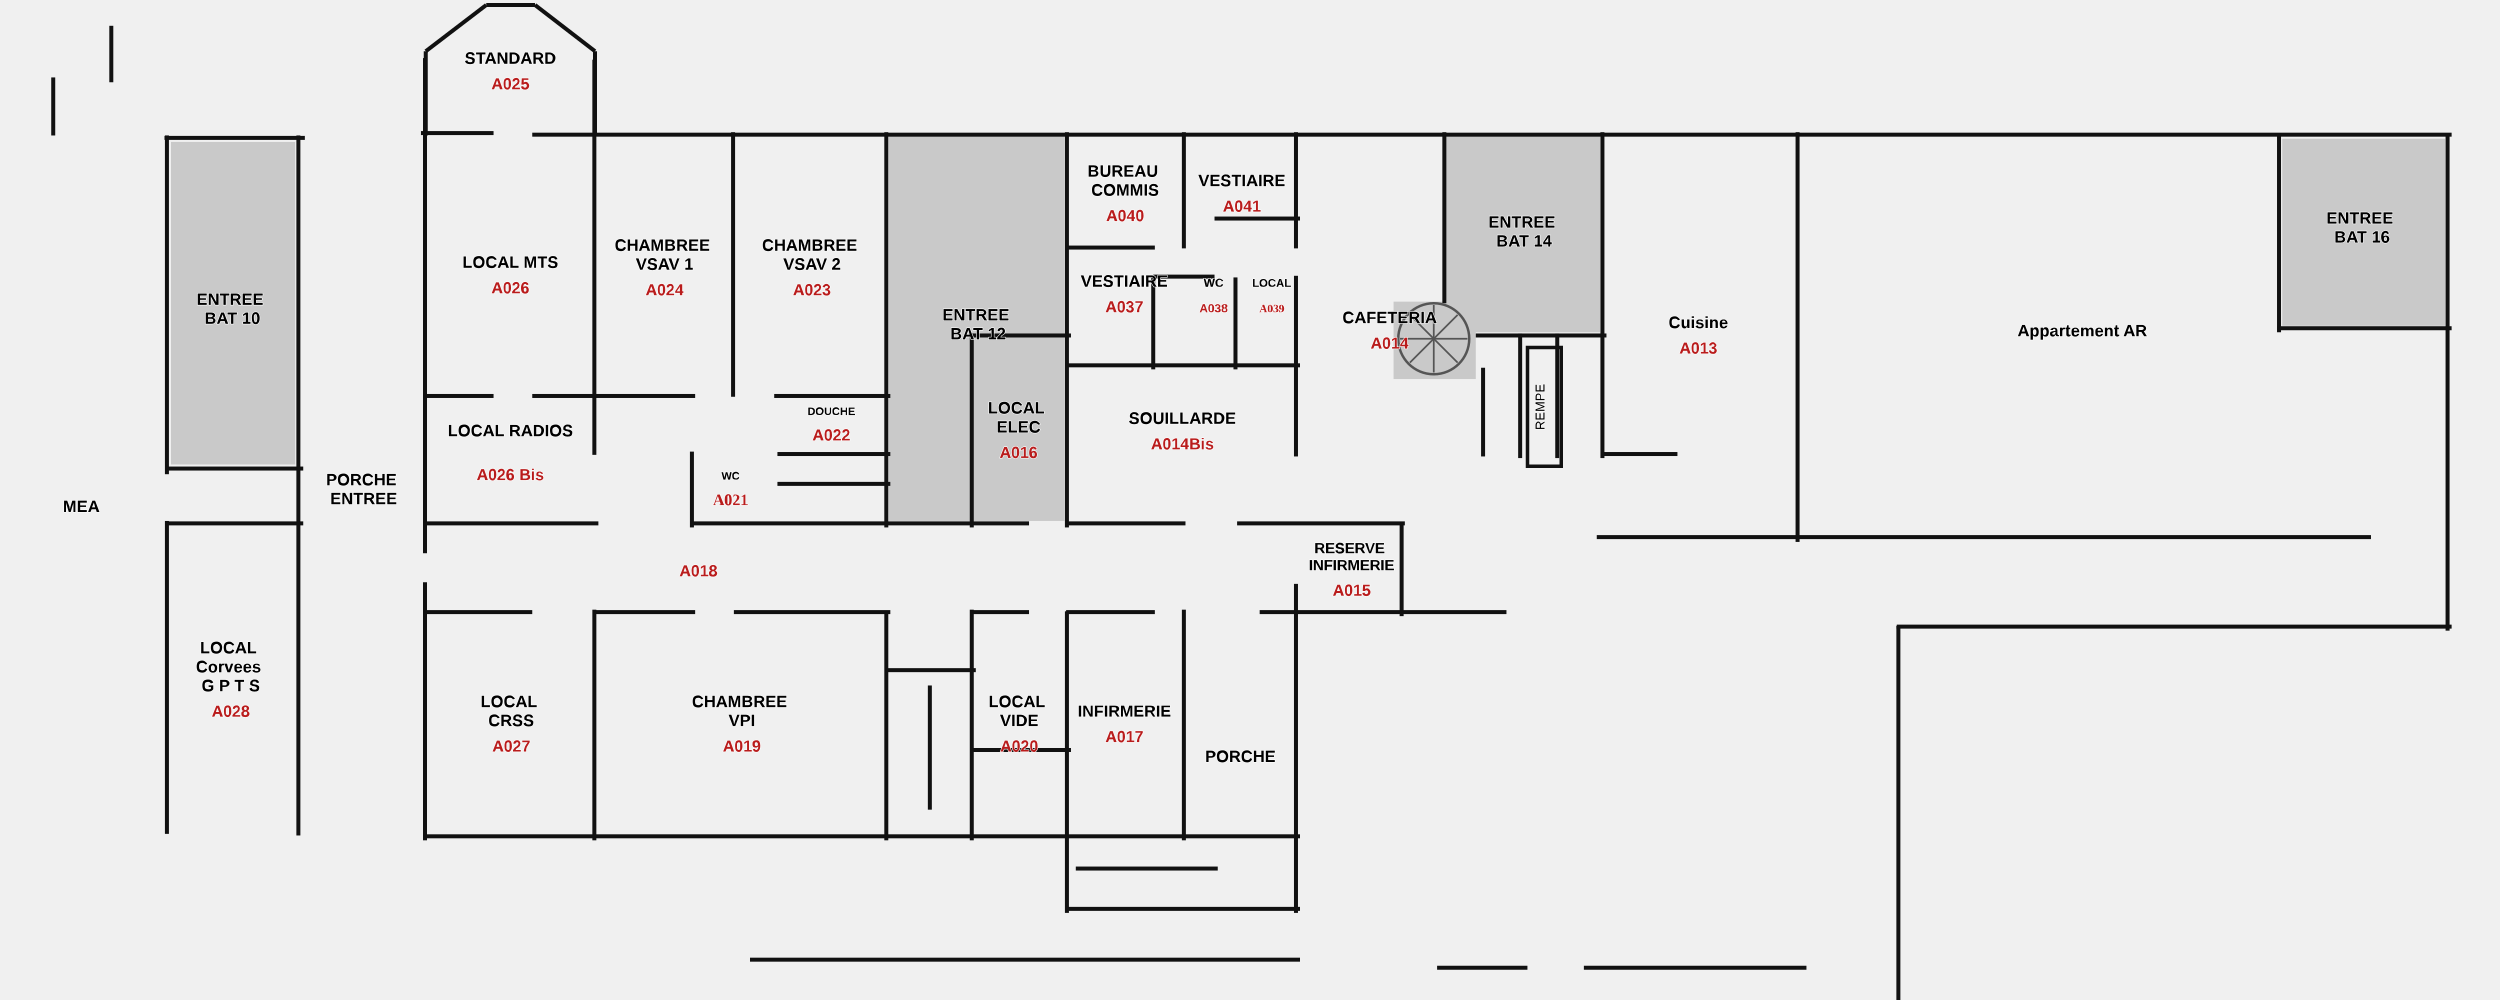
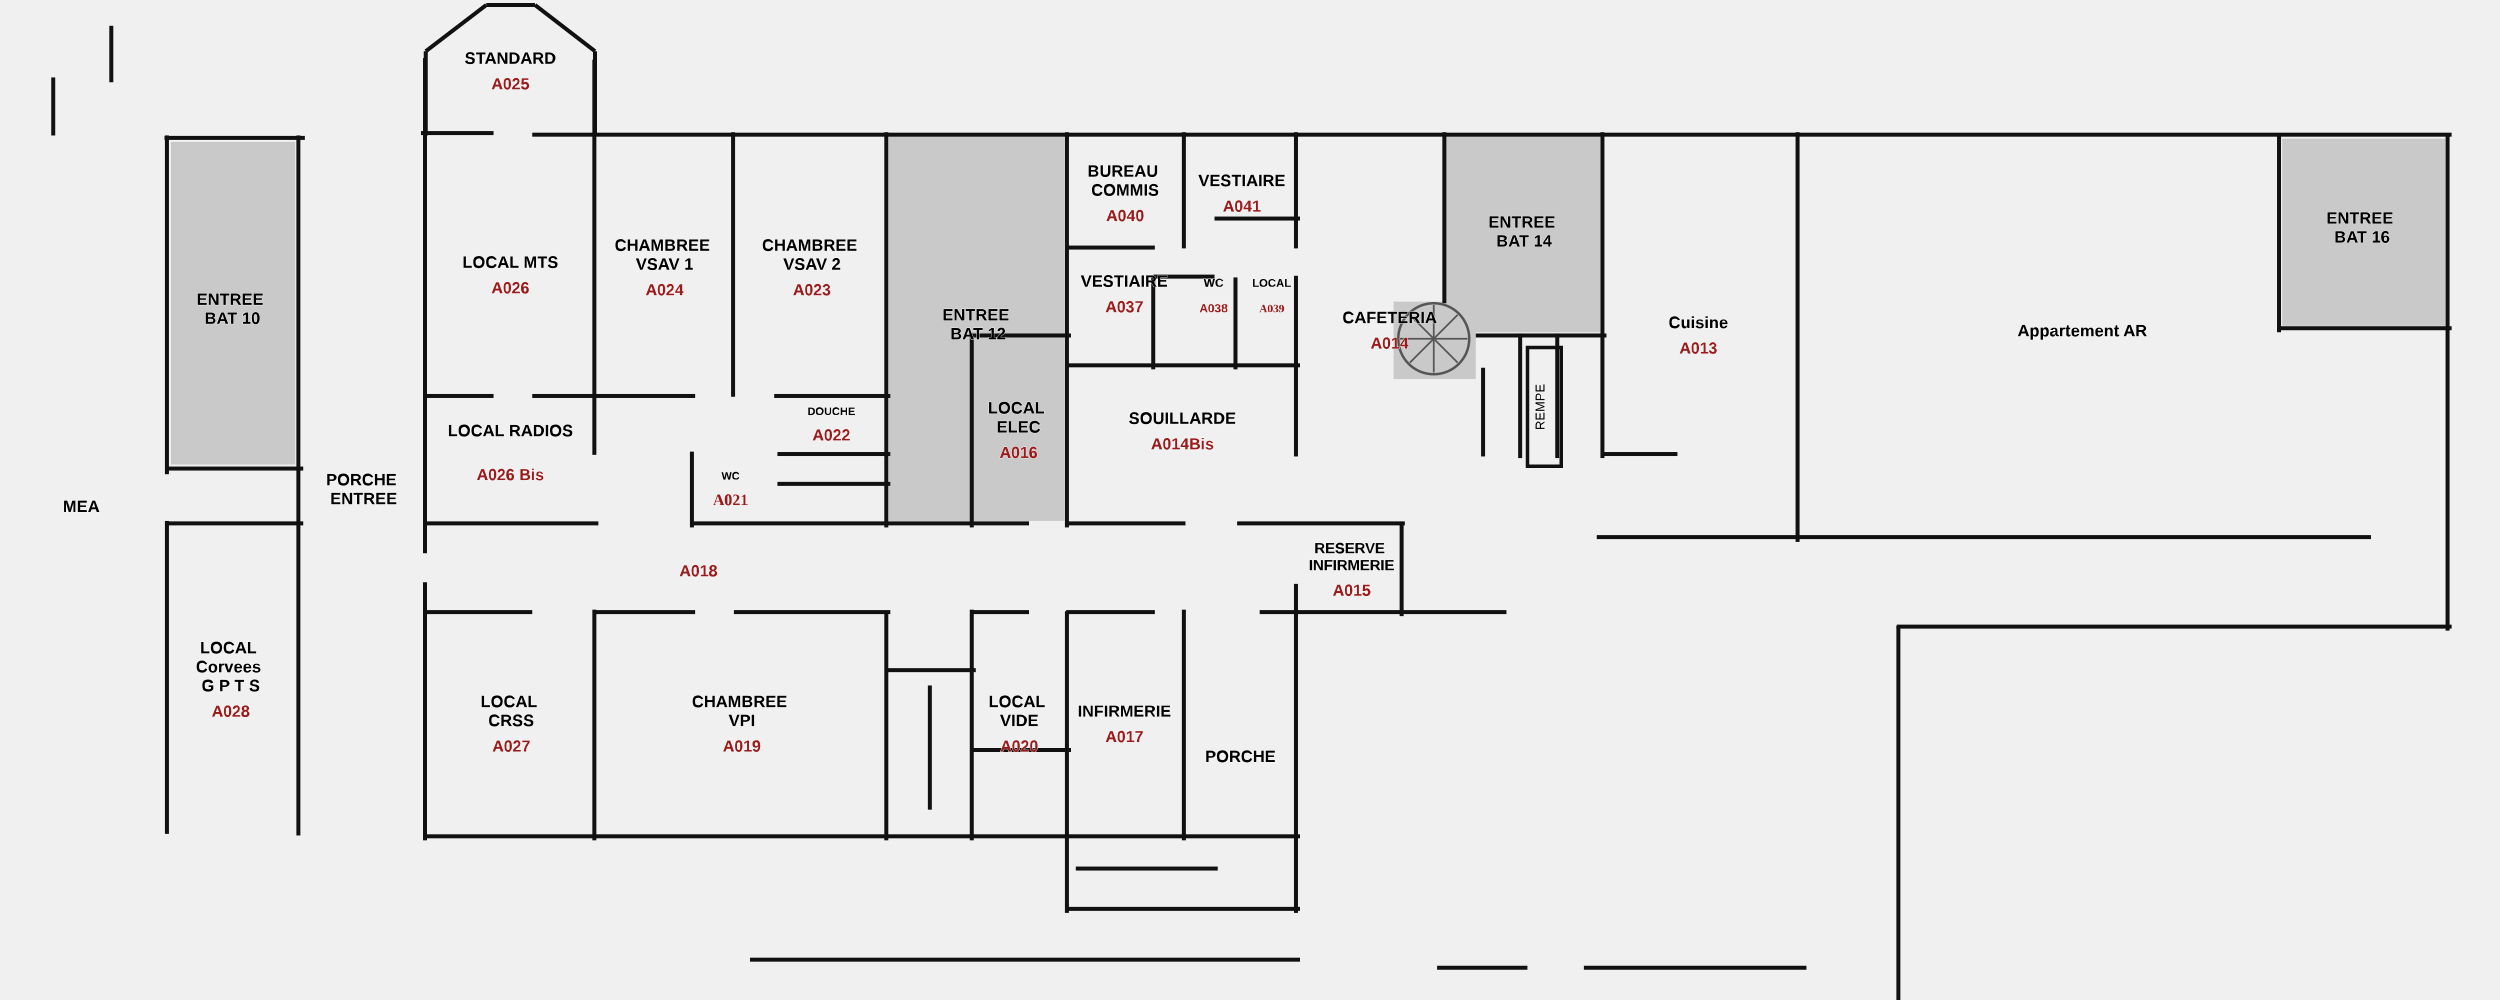
<svg xmlns="http://www.w3.org/2000/svg" viewBox="0 0 100 40" shape-rendering="geometricPrecision" text-rendering="geometricPrecision">
-   <style>text{paint-order:stroke fill;stroke:#fff;stroke-width:.045;stroke-linejoin:round}text[fill="#171717"]{fill:#000;font-weight:600}text[fill="#d1202e"]{fill:#b91c1c;font-weight:700}</style>
+   <style>
+ text{
+   paint-order:stroke fill;
+   stroke:#fff;
+   stroke-width:.028;
+   stroke-linejoin:round;
+   text-rendering:optimizeLegibility
+ }
+ text[fill="#171717"]{
+   fill:#000;
+   font-weight:700
+ }
+ text[fill="#d1202e"]{
+   fill:#991b1b;
+   font-weight:800
+ }
+ </style>
  <rect x="35.548" y="5.419" width="7.032" height="15.419" fill="#c9c9c9" />
  <rect x="57.806" y="5.419" width="6.194" height="7.871" fill="#c9c9c9" />
  <rect x="91.290" y="5.548" width="6.516" height="7.484" fill="#c9c9c9" />
  <rect x="6.839" y="5.677" width="4.968" height="12.903" fill="#c9c9c9" />
  <rect x="55.742" y="12.065" width="3.290" height="3.097" fill="#c9c9c9" />
  <line x1="63.355" y1="38.710" x2="72.258" y2="38.710" stroke="#111" stroke-width=".16" />
  <line x1="57.484" y1="38.710" x2="61.097" y2="38.710" stroke="#111" stroke-width=".16" />
  <line x1="30.000" y1="38.387" x2="52.000" y2="38.387" stroke="#111" stroke-width=".16" />
  <line x1="42.645" y1="36.355" x2="52.000" y2="36.355" stroke="#111" stroke-width=".16" />
  <line x1="43.032" y1="34.742" x2="48.710" y2="34.742" stroke="#111" stroke-width=".16" />
  <line x1="16.968" y1="33.452" x2="52.000" y2="33.452" stroke="#111" stroke-width=".16" />
  <line x1="38.839" y1="30.000" x2="42.839" y2="30.000" stroke="#111" stroke-width=".16" />
  <line x1="35.419" y1="26.806" x2="39.032" y2="26.806" stroke="#111" stroke-width=".16" />
  <line x1="75.871" y1="25.065" x2="98.065" y2="25.065" stroke="#111" stroke-width=".16" />
  <line x1="50.387" y1="24.484" x2="60.258" y2="24.484" stroke="#111" stroke-width=".16" />
  <line x1="42.645" y1="24.484" x2="46.194" y2="24.484" stroke="#111" stroke-width=".16" />
  <line x1="38.839" y1="24.484" x2="41.161" y2="24.484" stroke="#111" stroke-width=".16" />
  <line x1="29.355" y1="24.484" x2="35.613" y2="24.484" stroke="#111" stroke-width=".16" />
  <line x1="23.742" y1="24.484" x2="27.806" y2="24.484" stroke="#111" stroke-width=".16" />
  <line x1="16.968" y1="24.484" x2="21.290" y2="24.484" stroke="#111" stroke-width=".16" />
  <line x1="63.871" y1="21.484" x2="94.839" y2="21.484" stroke="#111" stroke-width=".16" />
  <line x1="49.484" y1="20.935" x2="56.194" y2="20.935" stroke="#111" stroke-width=".16" />
  <line x1="42.645" y1="20.935" x2="47.419" y2="20.935" stroke="#111" stroke-width=".16" />
  <line x1="27.677" y1="20.935" x2="41.161" y2="20.935" stroke="#111" stroke-width=".16" />
  <line x1="16.968" y1="20.935" x2="23.935" y2="20.935" stroke="#111" stroke-width=".16" />
  <line x1="6.645" y1="20.935" x2="12.129" y2="20.935" stroke="#111" stroke-width=".16" />
  <line x1="31.097" y1="19.355" x2="35.613" y2="19.355" stroke="#111" stroke-width=".16" />
  <line x1="6.645" y1="18.742" x2="12.129" y2="18.742" stroke="#111" stroke-width=".16" />
  <line x1="64.065" y1="18.161" x2="67.097" y2="18.161" stroke="#111" stroke-width=".16" />
  <line x1="31.097" y1="18.161" x2="35.613" y2="18.161" stroke="#111" stroke-width=".16" />
  <line x1="30.968" y1="15.839" x2="35.613" y2="15.839" stroke="#111" stroke-width=".16" />
  <line x1="21.290" y1="15.839" x2="27.806" y2="15.839" stroke="#111" stroke-width=".16" />
  <line x1="16.968" y1="15.839" x2="19.742" y2="15.839" stroke="#111" stroke-width=".16" />
  <line x1="42.645" y1="14.613" x2="52.000" y2="14.613" stroke="#111" stroke-width=".16" />
  <line x1="59.032" y1="13.419" x2="64.258" y2="13.419" stroke="#111" stroke-width=".16" />
  <line x1="38.839" y1="13.419" x2="42.839" y2="13.419" stroke="#111" stroke-width=".16" />
  <line x1="91.097" y1="13.129" x2="98.065" y2="13.129" stroke="#111" stroke-width=".16" />
  <line x1="46.129" y1="11.065" x2="48.581" y2="11.065" stroke="#111" stroke-width=".16" />
  <line x1="42.645" y1="9.903" x2="46.194" y2="9.903" stroke="#111" stroke-width=".16" />
  <line x1="48.581" y1="8.742" x2="52.000" y2="8.742" stroke="#111" stroke-width=".16" />
  <line x1="6.581" y1="5.516" x2="12.194" y2="5.516" stroke="#111" stroke-width=".16" />
  <line x1="21.290" y1="5.387" x2="98.065" y2="5.387" stroke="#111" stroke-width=".16" />
  <line x1="16.839" y1="5.323" x2="19.742" y2="5.323" stroke="#111" stroke-width=".16" />
  <line x1="37.194" y1="27.419" x2="37.194" y2="32.387" stroke="#111" stroke-width=".16" />
  <line x1="75.935" y1="25.032" x2="75.935" y2="40.000" stroke="#111" stroke-width=".16" />
  <line x1="42.677" y1="24.452" x2="42.677" y2="36.516" stroke="#111" stroke-width=".16" />
  <line x1="35.452" y1="24.452" x2="35.452" y2="33.613" stroke="#111" stroke-width=".16" />
  <line x1="47.355" y1="24.387" x2="47.355" y2="33.613" stroke="#111" stroke-width=".16" />
  <line x1="38.871" y1="24.387" x2="38.871" y2="33.613" stroke="#111" stroke-width=".16" />
  <line x1="23.774" y1="24.387" x2="23.774" y2="33.613" stroke="#111" stroke-width=".16" />
  <line x1="51.839" y1="23.355" x2="51.839" y2="36.516" stroke="#111" stroke-width=".16" />
  <line x1="17.000" y1="23.290" x2="17.000" y2="33.613" stroke="#111" stroke-width=".16" />
  <line x1="56.065" y1="20.903" x2="56.065" y2="24.645" stroke="#111" stroke-width=".16" />
  <line x1="6.677" y1="20.839" x2="6.677" y2="33.355" stroke="#111" stroke-width=".16" />
  <line x1="27.677" y1="18.065" x2="27.677" y2="21.097" stroke="#111" stroke-width=".16" />
  <line x1="59.323" y1="14.710" x2="59.323" y2="18.258" stroke="#111" stroke-width=".16" />
  <line x1="62.290" y1="13.355" x2="62.290" y2="18.323" stroke="#111" stroke-width=".16" />
  <line x1="60.806" y1="13.355" x2="60.806" y2="18.323" stroke="#111" stroke-width=".16" />
  <line x1="38.871" y1="13.355" x2="38.871" y2="21.097" stroke="#111" stroke-width=".16" />
  <line x1="49.419" y1="11.097" x2="49.419" y2="14.774" stroke="#111" stroke-width=".16" />
  <line x1="51.839" y1="11.032" x2="51.839" y2="18.258" stroke="#111" stroke-width=".16" />
  <line x1="46.129" y1="11.032" x2="46.129" y2="14.774" stroke="#111" stroke-width=".16" />
  <line x1="11.935" y1="5.419" x2="11.935" y2="33.419" stroke="#111" stroke-width=".16" />
  <line x1="6.677" y1="5.419" x2="6.677" y2="18.968" stroke="#111" stroke-width=".16" />
  <line x1="97.903" y1="5.355" x2="97.903" y2="25.226" stroke="#111" stroke-width=".16" />
  <line x1="91.161" y1="5.355" x2="91.161" y2="13.290" stroke="#111" stroke-width=".16" />
  <line x1="71.903" y1="5.290" x2="71.903" y2="21.677" stroke="#111" stroke-width=".16" />
  <line x1="64.097" y1="5.290" x2="64.097" y2="18.323" stroke="#111" stroke-width=".16" />
  <line x1="57.774" y1="5.290" x2="57.774" y2="12.129" stroke="#111" stroke-width=".16" />
  <line x1="51.839" y1="5.290" x2="51.839" y2="9.935" stroke="#111" stroke-width=".16" />
  <line x1="47.355" y1="5.290" x2="47.355" y2="9.935" stroke="#111" stroke-width=".16" />
  <line x1="42.677" y1="5.290" x2="42.677" y2="21.097" stroke="#111" stroke-width=".16" />
  <line x1="35.452" y1="5.290" x2="35.452" y2="21.097" stroke="#111" stroke-width=".16" />
  <line x1="29.323" y1="5.290" x2="29.323" y2="15.871" stroke="#111" stroke-width=".16" />
  <line x1="2.129" y1="3.097" x2="2.129" y2="5.419" stroke="#111" stroke-width=".16" />
  <line x1="23.774" y1="2.387" x2="23.774" y2="18.194" stroke="#111" stroke-width=".16" />
  <line x1="17.000" y1="2.323" x2="17.000" y2="22.129" stroke="#111" stroke-width=".16" />
  <line x1="4.452" y1="1.032" x2="4.452" y2="3.290" stroke="#111" stroke-width=".16" />
  <line x1="17.03" y1="5.42" x2="17.03" y2="2.05" stroke="#111" stroke-width=".16" />
  <line x1="23.80" y1="5.42" x2="23.80" y2="2.05" stroke="#111" stroke-width=".16" />
  <line x1="17.03" y1="2.05" x2="19.45" y2=".20" stroke="#111" stroke-width=".16" />
  <line x1="23.80" y1="2.05" x2="21.40" y2=".20" stroke="#111" stroke-width=".16" />
  <line x1="19.45" y1=".20" x2="21.40" y2=".20" stroke="#111" stroke-width=".16" />
  <circle cx="57.35" cy="13.55" r="1.42" fill="none" stroke="#555" stroke-width=".10" />
  <line x1="57.35" y1="13.55" x2="58.700" y2="13.550" stroke="#555" stroke-width=".07" />
  <line x1="57.35" y1="13.55" x2="58.305" y2="14.505" stroke="#555" stroke-width=".07" />
  <line x1="57.35" y1="13.55" x2="57.350" y2="14.900" stroke="#555" stroke-width=".07" />
  <line x1="57.35" y1="13.55" x2="56.395" y2="14.505" stroke="#555" stroke-width=".07" />
  <line x1="57.35" y1="13.55" x2="56.000" y2="13.550" stroke="#555" stroke-width=".07" />
  <line x1="57.35" y1="13.55" x2="56.395" y2="12.595" stroke="#555" stroke-width=".07" />
  <line x1="57.35" y1="13.55" x2="57.350" y2="12.200" stroke="#555" stroke-width=".07" />
  <line x1="57.35" y1="13.55" x2="58.305" y2="12.595" stroke="#555" stroke-width=".07" />
  <rect x="61.10" y="13.90" width="1.35" height="4.75" fill="none" stroke="#111" stroke-width=".14" />
  <text x="61.78" y="16.28" transform="rotate(-90 61.78 16.28)" text-anchor="middle" font-family="Arial,sans-serif" font-size=".52">REMPE</text>
  <text x="9.295" y="12.195" text-anchor="middle" font-family="Arial,sans-serif" font-size="0.660" fill="#171717">
    <tspan x="9.295" dy="0.000">ENTREE</tspan>
    <tspan x="9.295" dy="0.759">BAT 10</tspan>
  </text>
  <text x="3.250" y="20.480" text-anchor="middle" font-family="Arial,sans-serif" font-size="0.660" fill="#171717">
    <tspan x="3.250" dy="0.000">MEA</tspan>
  </text>
  <text x="14.545" y="19.410" text-anchor="middle" font-family="Arial,sans-serif" font-size="0.660" fill="#171717">
    <tspan x="14.545" dy="0.000">PORCHE</tspan>
    <tspan x="14.545" dy="0.759">ENTREE</tspan>
  </text>
  <text x="20.415" y="2.550" text-anchor="middle" font-family="Arial,sans-serif" font-size="0.660" fill="#171717">
    <tspan x="20.415" dy="0.000">STANDARD</tspan>
  </text>
  <text x="20.415" y="3.570" text-anchor="middle" font-family="Arial,sans-serif" font-weight="600" font-size="0.640" fill="#d1202e">A025</text>
  <text x="20.415" y="10.710" text-anchor="middle" font-family="Arial,sans-serif" font-size="0.660" fill="#171717">
    <tspan x="20.415" dy="0.000">LOCAL MTS</tspan>
  </text>
  <text x="20.415" y="11.730" text-anchor="middle" font-family="Arial,sans-serif" font-weight="600" font-size="0.640" fill="#d1202e">A026</text>
  <text x="20.415" y="17.450" text-anchor="middle" font-family="Arial,sans-serif" font-size="0.660" fill="#171717">
    <tspan x="20.415" dy="0.000">LOCAL RADIOS</tspan>
  </text>
  <text x="20.415" y="19.205" text-anchor="middle" font-family="Arial,sans-serif" font-weight="600" font-size="0.640" fill="#d1202e">A026 Bis</text>
  <text x="26.585" y="10.030" text-anchor="middle" font-family="Arial,sans-serif" font-size="0.660" fill="#171717">
    <tspan x="26.585" dy="0.000">CHAMBREE</tspan>
    <tspan x="26.585" dy="0.759">VSAV 1</tspan>
  </text>
  <text x="26.585" y="11.810" text-anchor="middle" font-family="Arial,sans-serif" font-weight="600" font-size="0.640" fill="#d1202e">A024</text>
  <text x="32.480" y="10.030" text-anchor="middle" font-family="Arial,sans-serif" font-size="0.660" fill="#171717">
    <tspan x="32.480" dy="0.000">CHAMBREE</tspan>
    <tspan x="32.480" dy="0.759">VSAV 2</tspan>
  </text>
  <text x="32.480" y="11.810" text-anchor="middle" font-family="Arial,sans-serif" font-weight="600" font-size="0.640" fill="#d1202e">A023</text>
  <text x="33.255" y="16.600" text-anchor="middle" font-family="Arial,sans-serif" font-size="0.440" fill="#171717">
    <tspan x="33.255" dy="0.000">DOUCHE</tspan>
  </text>
  <text x="33.255" y="17.620" text-anchor="middle" font-family="Arial,sans-serif" font-weight="600" font-size="0.640" fill="#d1202e">A022</text>
  <text x="29.225" y="19.185" text-anchor="middle" font-family="Arial,sans-serif" font-size="0.440" fill="#171717">
    <tspan x="29.225" dy="0.000">WC</tspan>
  </text>
  <text x="29.225" y="20.205" text-anchor="middle" font-weight="600" font-size="0.640" fill="#d1202e">A021</text>
  <text x="39.125" y="12.816" text-anchor="middle" font-family="Arial,sans-serif" font-size="0.660" fill="#171717">
    <tspan x="39.125" dy="0.000">ENTREE</tspan>
    <tspan x="39.125" dy="0.759">BAT 12</tspan>
  </text>
  <text x="40.745" y="16.540" text-anchor="middle" font-family="Arial,sans-serif" font-size="0.660" fill="#171717">
    <tspan x="40.745" dy="0.000">LOCAL</tspan>
    <tspan x="40.745" dy="0.759">ELEC</tspan>
  </text>
  <text x="40.745" y="18.319" text-anchor="middle" font-family="Arial,sans-serif" font-weight="600" font-size="0.640" fill="#d1202e">A016</text>
  <text x="45.005" y="7.066" text-anchor="middle" font-family="Arial,sans-serif" font-size="0.660" fill="#171717">
    <tspan x="45.005" dy="0.000">BUREAU</tspan>
    <tspan x="45.005" dy="0.759">COMMIS</tspan>
  </text>
  <text x="45.005" y="8.845" text-anchor="middle" font-family="Arial,sans-serif" font-weight="600" font-size="0.640" fill="#d1202e">A040</text>
  <text x="49.675" y="7.445" text-anchor="middle" font-family="Arial,sans-serif" font-size="0.660" fill="#171717">
    <tspan x="49.675" dy="0.000">VESTIAIRE</tspan>
  </text>
  <text x="49.675" y="8.465" text-anchor="middle" font-family="Arial,sans-serif" font-weight="600" font-size="0.640" fill="#d1202e">A041</text>
  <text x="44.975" y="11.470" text-anchor="middle" font-family="Arial,sans-serif" font-size="0.660" fill="#171717">
    <tspan x="44.975" dy="0.000">VESTIAIRE</tspan>
  </text>
  <text x="44.975" y="12.490" text-anchor="middle" font-family="Arial,sans-serif" font-weight="600" font-size="0.640" fill="#d1202e">A037</text>
  <text x="48.545" y="11.470" text-anchor="middle" font-family="Arial,sans-serif" font-size="0.478" fill="#171717">
    <tspan x="48.545" dy="0.000">WC</tspan>
  </text>
  <text x="48.545" y="12.490" text-anchor="middle" font-family="Arial,sans-serif" font-weight="600" font-size="0.478" fill="#d1202e">A038</text>
  <text x="50.870" y="11.470" text-anchor="middle" font-family="Arial,sans-serif" font-size="0.452" fill="#171717">
    <tspan x="50.870" dy="0.000">LOCAL</tspan>
  </text>
  <text x="50.870" y="12.490" text-anchor="middle" font-weight="600" font-size="0.452" fill="#d1202e">A039</text>
  <text x="47.295" y="16.955" text-anchor="middle" font-family="Arial,sans-serif" font-size="0.660" fill="#171717">
    <tspan x="47.295" dy="0.000">SOUILLARDE</tspan>
  </text>
  <text x="47.295" y="17.975" text-anchor="middle" font-family="Arial,sans-serif" font-weight="600" font-size="0.640" fill="#d1202e">A014Bis</text>
  <text x="55.585" y="12.925" text-anchor="middle" font-family="Arial,sans-serif" font-size="0.660" fill="#171717">
    <tspan x="55.585" dy="0.000">CAFETERIA</tspan>
  </text>
  <text x="55.585" y="13.945" text-anchor="middle" font-family="Arial,sans-serif" font-weight="600" font-size="0.640" fill="#d1202e">A014</text>
  <text x="60.965" y="9.105" text-anchor="middle" font-family="Arial,sans-serif" font-size="0.660" fill="#171717">
    <tspan x="60.965" dy="0.000">ENTREE</tspan>
    <tspan x="60.965" dy="0.759">BAT 14</tspan>
  </text>
  <text x="67.935" y="13.120" text-anchor="middle" font-family="Arial,sans-serif" font-size="0.660" fill="#171717">
    <tspan x="67.935" dy="0.000">Cuisine</tspan>
  </text>
  <text x="67.935" y="14.140" text-anchor="middle" font-family="Arial,sans-serif" font-weight="600" font-size="0.640" fill="#d1202e">A013</text>
  <text x="83.290" y="13.450" text-anchor="middle" font-family="Arial,sans-serif" font-size="0.660" fill="#171717">
    <tspan x="83.290" dy="0.000">Appartement AR</tspan>
  </text>
  <text x="94.485" y="8.945" text-anchor="middle" font-family="Arial,sans-serif" font-size="0.660" fill="#171717">
    <tspan x="94.485" dy="0.000">ENTREE</tspan>
    <tspan x="94.485" dy="0.759">BAT 16</tspan>
  </text>
  <text x="54.070" y="22.130" text-anchor="middle" font-family="Arial,sans-serif" font-size="0.592" fill="#171717">
    <tspan x="54.070" dy="0.000">RESERVE</tspan>
    <tspan x="54.070" dy="0.680">INFIRMERIE</tspan>
  </text>
  <text x="54.070" y="23.830" text-anchor="middle" font-family="Arial,sans-serif" font-weight="600" font-size="0.640" fill="#d1202e">A015</text>
  <text x="27.935" y="23.050" text-anchor="middle" font-family="Arial,sans-serif" font-size="0.640" fill="#d1202e">A018</text>
  <text x="9.230" y="26.131" text-anchor="middle" font-family="Arial,sans-serif" font-size="0.660" fill="#171717">
    <tspan x="9.230" dy="0.000">LOCAL</tspan>
    <tspan x="9.230" dy="0.759">Corvees</tspan>
    <tspan x="9.230" dy="0.759">G P T S</tspan>
  </text>
  <text x="9.230" y="28.669" text-anchor="middle" font-family="Arial,sans-serif" font-weight="600" font-size="0.640" fill="#d1202e">A028</text>
  <text x="20.450" y="28.285" text-anchor="middle" font-family="Arial,sans-serif" font-size="0.660" fill="#171717">
    <tspan x="20.450" dy="0.000">LOCAL</tspan>
    <tspan x="20.450" dy="0.759">CRSS</tspan>
  </text>
  <text x="20.450" y="30.064" text-anchor="middle" font-family="Arial,sans-serif" font-weight="600" font-size="0.640" fill="#d1202e">A027</text>
  <text x="29.675" y="28.285" text-anchor="middle" font-family="Arial,sans-serif" font-size="0.660" fill="#171717">
    <tspan x="29.675" dy="0.000">CHAMBREE</tspan>
    <tspan x="29.675" dy="0.759">VPI</tspan>
  </text>
  <text x="29.675" y="30.064" text-anchor="middle" font-family="Arial,sans-serif" font-weight="600" font-size="0.640" fill="#d1202e">A019</text>
  <text x="40.770" y="28.285" text-anchor="middle" font-family="Arial,sans-serif" font-size="0.660" fill="#171717">
    <tspan x="40.770" dy="0.000">LOCAL</tspan>
    <tspan x="40.770" dy="0.759">VIDE</tspan>
  </text>
  <text x="40.770" y="30.064" text-anchor="middle" font-family="Arial,sans-serif" font-weight="600" font-size="0.640" fill="#d1202e">A020</text>
  <text x="44.975" y="28.665" text-anchor="middle" font-family="Arial,sans-serif" font-size="0.646" fill="#171717">
    <tspan x="44.975" dy="0.000">INFIRMERIE</tspan>
  </text>
  <text x="44.975" y="29.685" text-anchor="middle" font-family="Arial,sans-serif" font-weight="600" font-size="0.640" fill="#d1202e">A017</text>
  <text x="49.615" y="30.480" text-anchor="middle" font-family="Arial,sans-serif" font-size="0.660" fill="#171717">
    <tspan x="49.615" dy="0.000">PORCHE</tspan>
  </text>
</svg>
